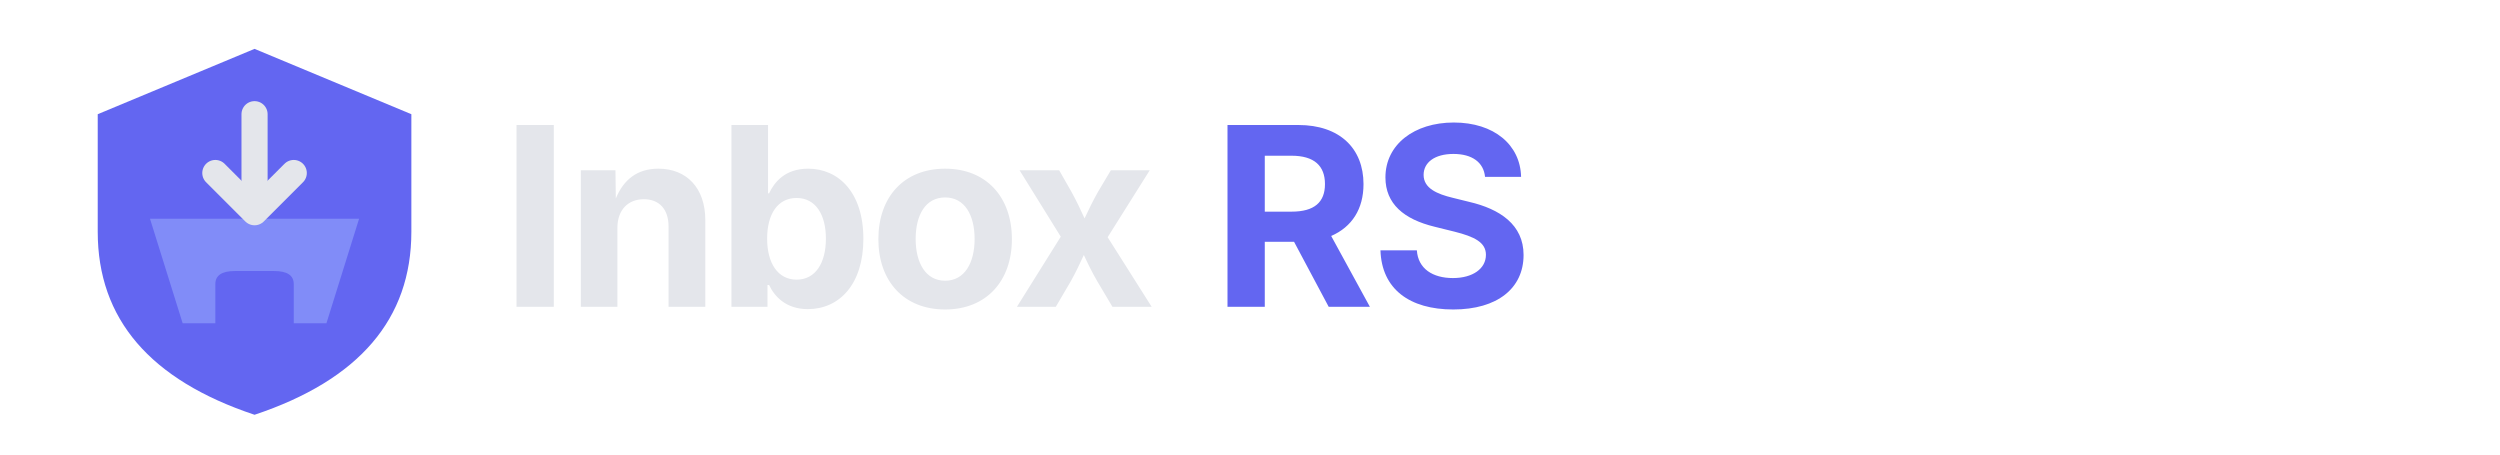
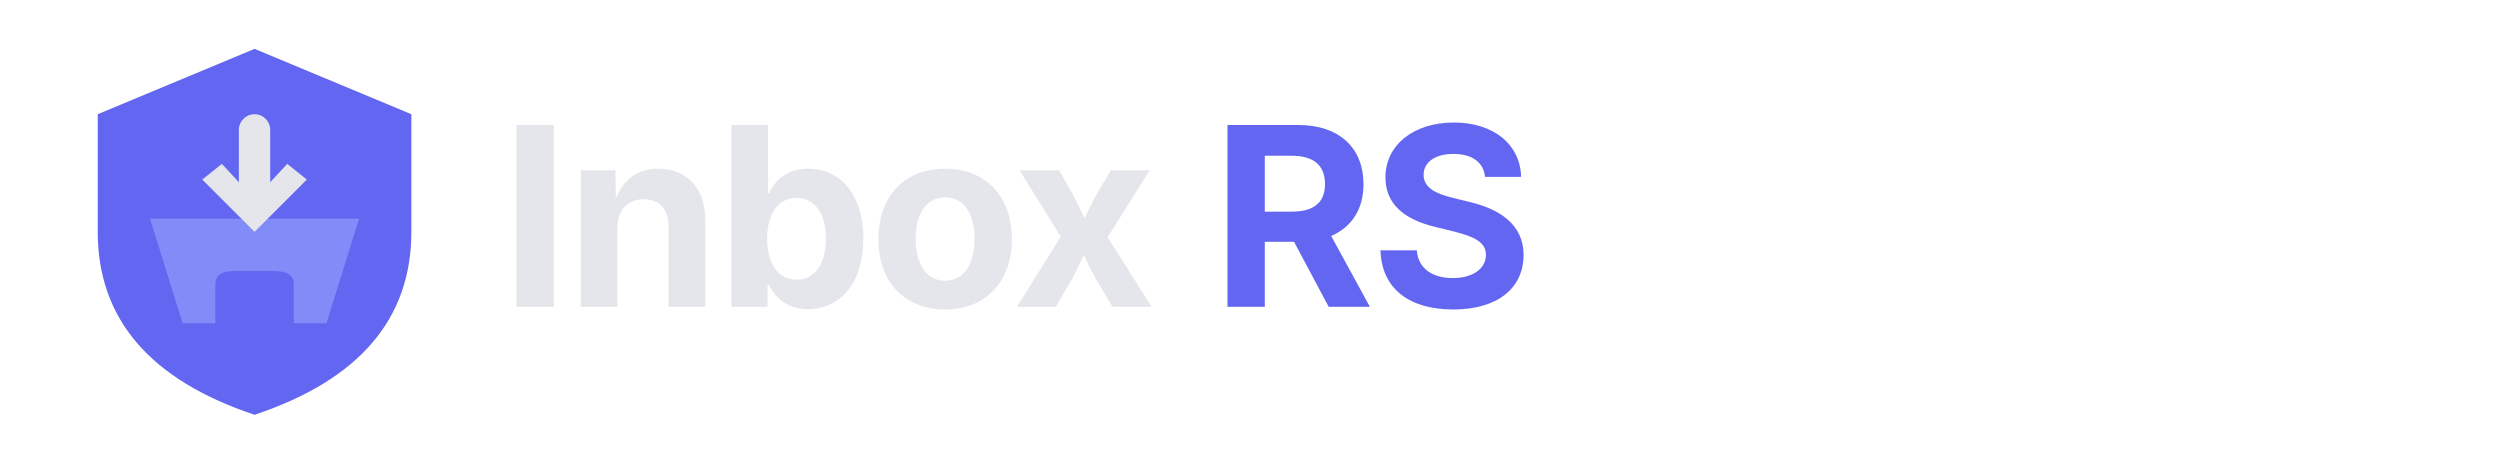
<svg xmlns="http://www.w3.org/2000/svg" viewBox="0 0 220 40">
  <g transform="translate(4, 2) scale(1.15)">
    <path d="M16 2 L28 7 L28 16 Q28 26 16 30 Q4 26 4 16 L4 7 Z" fill="#6366f1" />
    <path d="M8 15 L10.5 23 L13 23 L13 20 Q13 19 14.5 19 L17.5 19 Q19 19 19 20 L19 23 L21.5 23 L24 15 Z" fill="#818cf8" />
-     <path d="M16 7 L16 14" stroke="#e4e6eb" stroke-width="2" stroke-linecap="round" fill="none" />
-     <path d="M13 11.5 L16 14.5 L19 11.5" stroke="#e4e6eb" stroke-width="2" stroke-linecap="round" stroke-linejoin="round" fill="none" />
+     <rect x="14.8" y="7" width="2.4" height="7" rx="1.2" fill="#e4e6eb" />
+     <polygon points="16,16 12,12 13.5,10.8 16,13.5 18.5,10.8 20,12" fill="#e4e6eb" />
  </g>
  <text x="44" y="27" font-family="-apple-system, BlinkMacSystemFont, 'Segoe UI', system-ui, sans-serif" font-weight="700" font-size="22" letter-spacing="-0.02em" fill="#e4e6eb">Inbox <tspan fill="#6366f1">RS</tspan>
  </text>
</svg>
